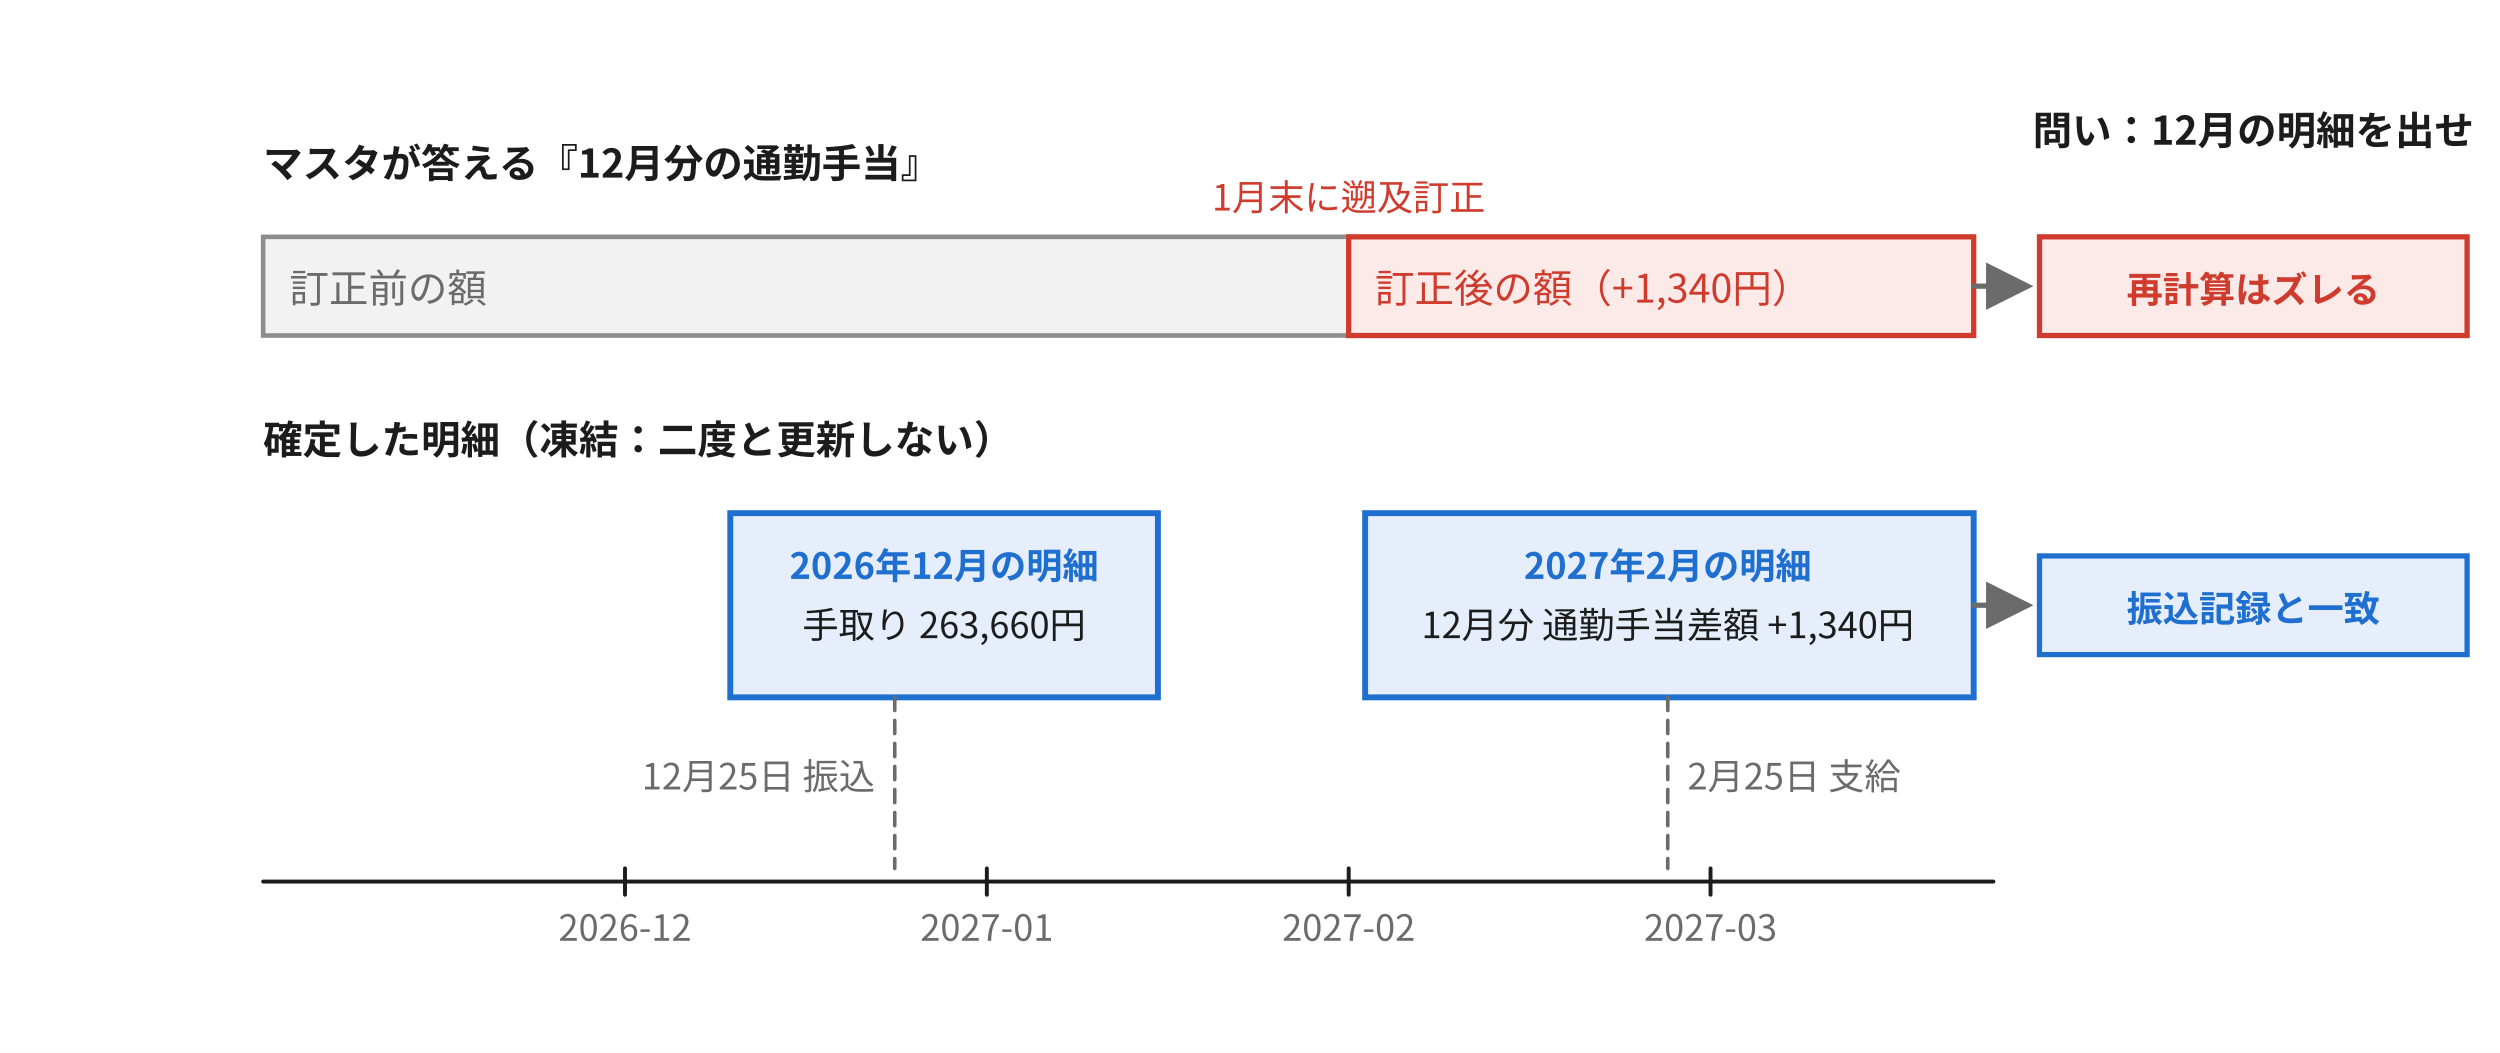
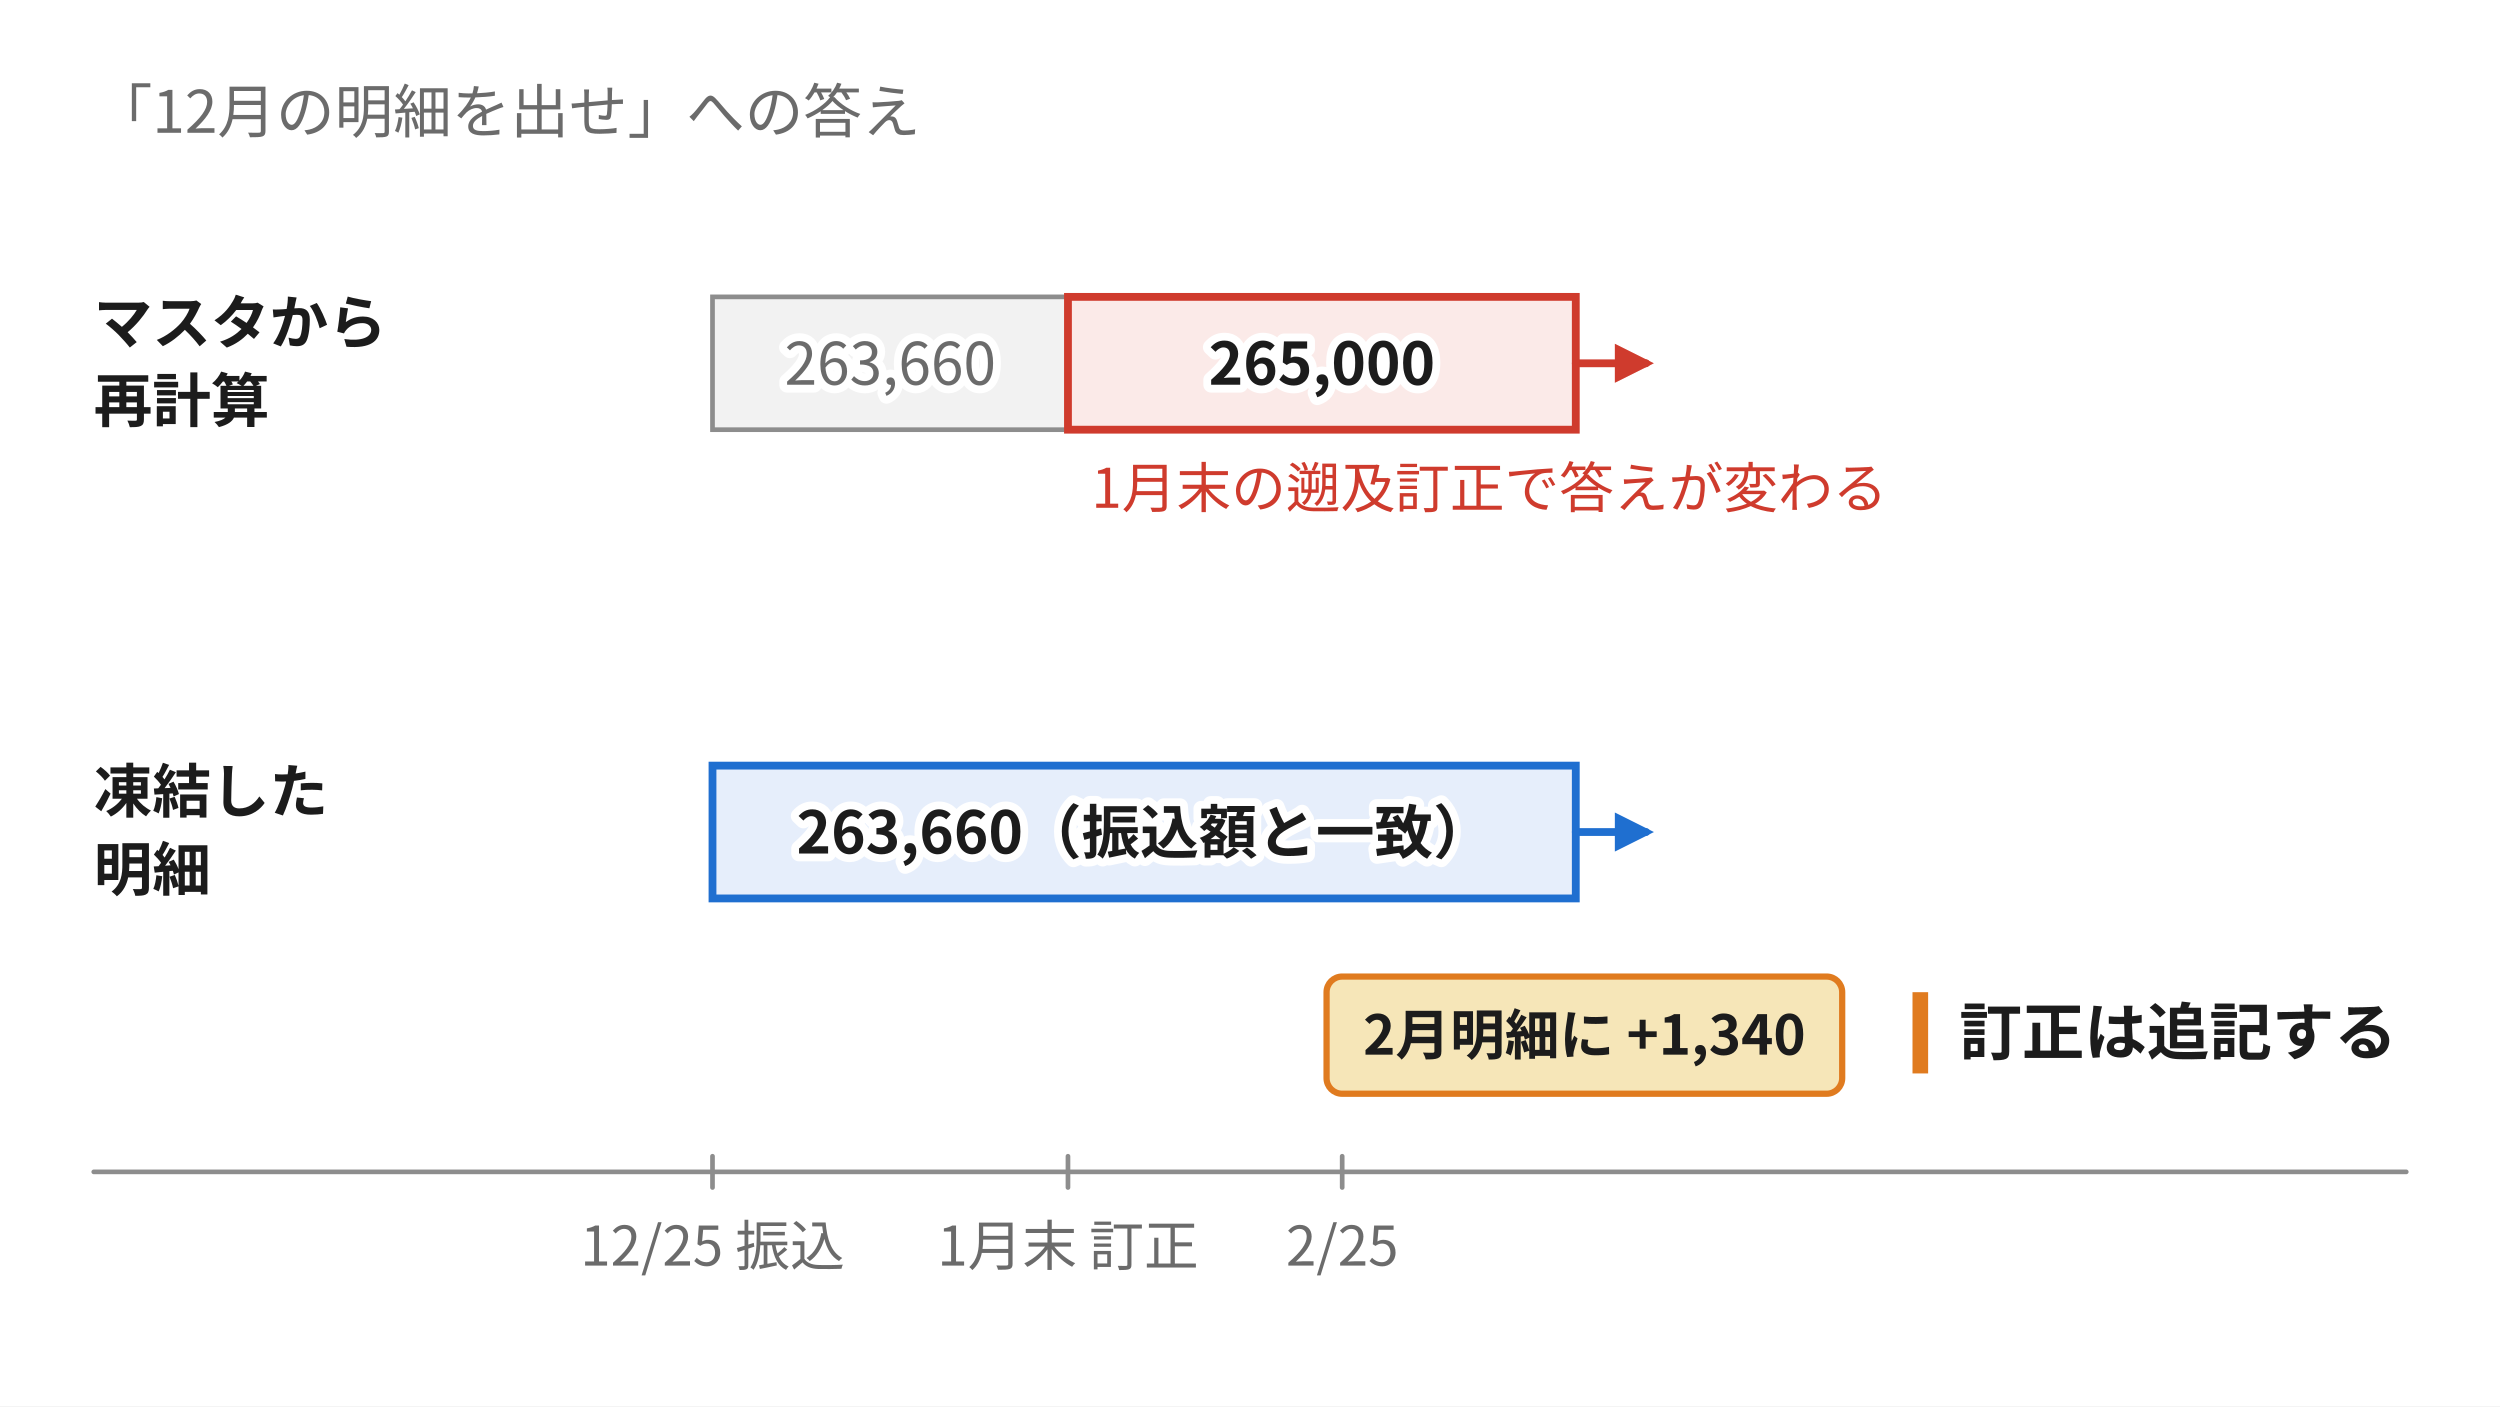
- <svg xmlns="http://www.w3.org/2000/svg" viewBox="0 0 760 320" role="img" aria-labelledby="title desc">
+ <svg xmlns="http://www.w3.org/2000/svg" viewBox="0 0 640 360" role="img" aria-labelledby="title">
  <defs>
-     <marker id="ah6b6b6b9_0" viewBox="0 0 10 10" refX="8.5" refY="5" markerWidth="9.0" markerHeight="9.0" orient="auto-start-reverse">
-       <path d="M 0 0 L 10 5 L 0 10 z" fill="#6b6b6b" />
+     <marker id="a1f6fd0" viewBox="0 0 10 10" refX="8" refY="5" markerWidth="10" markerHeight="10" markerUnits="userSpaceOnUse" orient="auto">
+       <path d="M 0 0 L 10 5 L 0 10 z" fill="#1f6fd0" />
+     </marker>
+     <marker id="acf3b2d" viewBox="0 0 10 10" refX="8" refY="5" markerWidth="10" markerHeight="10" markerUnits="userSpaceOnUse" orient="auto">
+       <path d="M 0 0 L 10 5 L 0 10 z" fill="#cf3b2d" />
    </marker>
  </defs>
-   <rect x="0" y="0" width="760" height="320" fill="#ffffff" />
-   <text x="685" y="44" font-family="Noto Sans CJK JP, Hiragino Sans, Noto Sans JP, Yu Gothic, sans-serif" font-size="12" fill="#1c1c1c" text-anchor="middle" font-weight="700">問い：12月の明細を出せ</text>
-   <text x="80" y="54" font-family="Noto Sans CJK JP, Hiragino Sans, Noto Sans JP, Yu Gothic, sans-serif" font-size="12" fill="#1c1c1c" text-anchor="start" font-weight="700">マスタが答える『12月分の通勤手当』</text>
-   <rect x="80.0" y="72" width="330.0" height="30" rx="0" fill="#f2f2f2" stroke="#8d8d8d" stroke-width="1.4" opacity="1" />
-   <text x="88.0" y="92" font-family="Noto Sans CJK JP, Hiragino Sans, Noto Sans JP, Yu Gothic, sans-serif" font-size="12" fill="#6b6b6b" text-anchor="start" font-weight="400">訂正前の額</text>
-   <rect x="410.0" y="72" width="190.0" height="30" rx="0" fill="#fbeae8" stroke="#cf3b2d" stroke-width="1.6" opacity="1" />
-   <text x="418.0" y="92" font-family="Noto Sans CJK JP, Hiragino Sans, Noto Sans JP, Yu Gothic, sans-serif" font-size="12" fill="#cf3b2d" text-anchor="start" font-weight="400">訂正後の額（+1,340円）</text>
-   <text x="410.0" y="64" font-family="Noto Sans CJK JP, Hiragino Sans, Noto Sans JP, Yu Gothic, sans-serif" font-size="11" fill="#cf3b2d" text-anchor="middle" font-weight="400">1月末に遡及訂正</text>
-   <text x="80" y="138" font-family="Noto Sans CJK JP, Hiragino Sans, Noto Sans JP, Yu Gothic, sans-serif" font-size="12" fill="#1c1c1c" text-anchor="start" font-weight="700">確定した明細（凍結：二度と更新しない）</text>
-   <rect x="222" y="156" width="130" height="56" rx="0" fill="#e6eefb" stroke="#1f6fd0" stroke-width="1.8" opacity="1" />
-   <text x="287" y="176" font-family="Noto Sans CJK JP, Hiragino Sans, Noto Sans JP, Yu Gothic, sans-serif" font-size="11" fill="#1f6fd0" text-anchor="middle" font-weight="700">2026年12月の明細</text>
-   <text x="287" y="194" font-family="Noto Sans CJK JP, Hiragino Sans, Noto Sans JP, Yu Gothic, sans-serif" font-size="11" fill="#1c1c1c" text-anchor="middle" font-weight="400">手取り 263,660円</text>
-   <rect x="415" y="156" width="185" height="56" rx="0" fill="#e6eefb" stroke="#1f6fd0" stroke-width="1.8" opacity="1" />
-   <text x="507" y="176" font-family="Noto Sans CJK JP, Hiragino Sans, Noto Sans JP, Yu Gothic, sans-serif" font-size="11" fill="#1f6fd0" text-anchor="middle" font-weight="700">2027年2月の明細</text>
-   <text x="507" y="194" font-family="Noto Sans CJK JP, Hiragino Sans, Noto Sans JP, Yu Gothic, sans-serif" font-size="11" fill="#1c1c1c" text-anchor="middle" font-weight="400">12月分 通勤手当差額 +1,340円</text>
-   <line x1="600" y1="87" x2="616" y2="87" stroke="#6b6b6b" stroke-width="1.6" stroke-linecap="round" marker-end="url(#ah6b6b6b9_0)" />
-   <rect x="620" y="72" width="130" height="30" rx="0" fill="#fbeae8" stroke="#cf3b2d" stroke-width="1.6" opacity="1" />
-   <text x="685" y="92" font-family="Noto Sans CJK JP, Hiragino Sans, Noto Sans JP, Yu Gothic, sans-serif" font-size="11" fill="#cf3b2d" text-anchor="middle" font-weight="700">再計算はズレる</text>
-   <line x1="600" y1="184" x2="616" y2="184" stroke="#6b6b6b" stroke-width="1.6" stroke-linecap="round" marker-end="url(#ah6b6b6b9_0)" />
-   <rect x="620" y="169" width="130" height="30" rx="0" fill="#e6eefb" stroke="#1f6fd0" stroke-width="1.6" opacity="1" />
-   <text x="685" y="189" font-family="Noto Sans CJK JP, Hiragino Sans, Noto Sans JP, Yu Gothic, sans-serif" font-size="11" fill="#1f6fd0" text-anchor="middle" font-weight="700">振込記録と一致</text>
-   <line x1="80.0" y1="268" x2="606" y2="268" stroke="#1c1c1c" stroke-width="1.2" stroke-linecap="round" opacity="1" />
-   <line x1="190.0" y1="264" x2="190.0" y2="272" stroke="#1c1c1c" stroke-width="1.2" stroke-linecap="round" opacity="1" />
-   <text x="190.0" y="286" font-family="Noto Sans CJK JP, Hiragino Sans, Noto Sans JP, Yu Gothic, sans-serif" font-size="11" fill="#6b6b6b" text-anchor="middle" font-weight="400">2026-12</text>
-   <line x1="300.0" y1="264" x2="300.0" y2="272" stroke="#1c1c1c" stroke-width="1.2" stroke-linecap="round" opacity="1" />
-   <text x="300.0" y="286" font-family="Noto Sans CJK JP, Hiragino Sans, Noto Sans JP, Yu Gothic, sans-serif" font-size="11" fill="#6b6b6b" text-anchor="middle" font-weight="400">2027-01</text>
-   <line x1="410.0" y1="264" x2="410.0" y2="272" stroke="#1c1c1c" stroke-width="1.2" stroke-linecap="round" opacity="1" />
-   <text x="410.0" y="286" font-family="Noto Sans CJK JP, Hiragino Sans, Noto Sans JP, Yu Gothic, sans-serif" font-size="11" fill="#6b6b6b" text-anchor="middle" font-weight="400">2027-02</text>
-   <line x1="520.0" y1="264" x2="520.0" y2="272" stroke="#1c1c1c" stroke-width="1.2" stroke-linecap="round" opacity="1" />
-   <text x="520.0" y="286" font-family="Noto Sans CJK JP, Hiragino Sans, Noto Sans JP, Yu Gothic, sans-serif" font-size="11" fill="#6b6b6b" text-anchor="middle" font-weight="400">2027-03</text>
-   <line x1="272" y1="212" x2="272" y2="264" stroke="#6b6b6b" stroke-width="1.1" stroke-linecap="round" opacity="1" stroke-dasharray="4 3" />
-   <text x="266" y="240" font-family="Noto Sans CJK JP, Hiragino Sans, Noto Sans JP, Yu Gothic, sans-serif" font-size="11" fill="#6b6b6b" text-anchor="end" font-weight="400">12月25日 振込</text>
-   <line x1="507" y1="212" x2="507" y2="264" stroke="#6b6b6b" stroke-width="1.1" stroke-linecap="round" opacity="1" stroke-dasharray="4 3" />
-   <text x="513" y="240" font-family="Noto Sans CJK JP, Hiragino Sans, Noto Sans JP, Yu Gothic, sans-serif" font-size="11" fill="#6b6b6b" text-anchor="start" font-weight="400">2月25日 支給</text>
+   <rect x="0" y="0" width="640" height="360" fill="#ffffff" />
+   <text x="24" y="34" font-family="Noto Sans CJK JP, Hiragino Sans, Yu Gothic, sans-serif" font-size="15" text-anchor="start" fill="#6b6b6b">「12月の明細を出せ」への答え</text>
+   <text x="24" y="88" font-family="Noto Sans CJK JP, Hiragino Sans, Yu Gothic, sans-serif" font-size="15" text-anchor="start" font-weight="700" fill="#1c1c1c">マスタから</text>
+   <text x="24" y="108" font-family="Noto Sans CJK JP, Hiragino Sans, Yu Gothic, sans-serif" font-size="15" text-anchor="start" font-weight="700" fill="#1c1c1c">再計算</text>
+   <rect x="182.4" y="76" width="91" height="34" fill="#f2f2f2" stroke="#8d8d8d" stroke-width="1.2" />
+   <text x="227.9" y="98.5" font-family="Noto Sans CJK JP, Hiragino Sans, Yu Gothic, sans-serif" font-size="15" text-anchor="middle" fill="#ffffff" stroke="#ffffff" stroke-width="4" stroke-linejoin="round">263,660</text>
+   <text x="227.9" y="98.5" font-family="Noto Sans CJK JP, Hiragino Sans, Yu Gothic, sans-serif" font-size="15" text-anchor="middle" fill="#6b6b6b">263,660</text>
+   <rect x="273.4" y="76" width="130" height="34" fill="#fbeae8" stroke="#cf3b2d" stroke-width="2" />
+   <text x="338.4" y="98.5" font-family="Noto Sans CJK JP, Hiragino Sans, Yu Gothic, sans-serif" font-size="15" text-anchor="middle" font-weight="700" fill="#ffffff" stroke="#ffffff" stroke-width="4" stroke-linejoin="round">265,000</text>
+   <text x="338.4" y="98.5" font-family="Noto Sans CJK JP, Hiragino Sans, Yu Gothic, sans-serif" font-size="15" text-anchor="middle" font-weight="700" fill="#1c1c1c">265,000</text>
+   <line x1="403.4" y1="93" x2="421.4" y2="93" stroke="#cf3b2d" stroke-width="2" stroke-linecap="round" marker-end="url(#acf3b2d)" />
+   <text x="279.4" y="130" font-family="Noto Sans CJK JP, Hiragino Sans, Yu Gothic, sans-serif" font-size="14" text-anchor="start" fill="#cf3b2d">1月末の遡及訂正で答えが変わる</text>
+   <text x="24" y="208" font-family="Noto Sans CJK JP, Hiragino Sans, Yu Gothic, sans-serif" font-size="15" text-anchor="start" font-weight="700" fill="#1c1c1c">凍結した</text>
+   <text x="24" y="228" font-family="Noto Sans CJK JP, Hiragino Sans, Yu Gothic, sans-serif" font-size="15" text-anchor="start" font-weight="700" fill="#1c1c1c">明細</text>
+   <rect x="182.4" y="196" width="221" height="34" fill="#e6eefb" stroke="#1f6fd0" stroke-width="2" />
+   <text x="292.9" y="218.5" font-family="Noto Sans CJK JP, Hiragino Sans, Yu Gothic, sans-serif" font-size="15" text-anchor="middle" font-weight="700" fill="#ffffff" stroke="#ffffff" stroke-width="4" stroke-linejoin="round">263,660（振込額と一致）</text>
+   <text x="292.9" y="218.5" font-family="Noto Sans CJK JP, Hiragino Sans, Yu Gothic, sans-serif" font-size="15" text-anchor="middle" font-weight="700" fill="#1c1c1c">263,660（振込額と一致）</text>
+   <line x1="403.4" y1="213" x2="421.4" y2="213" stroke="#1f6fd0" stroke-width="2" stroke-linecap="round" marker-end="url(#a1f6fd0)" />
+   <rect x="339.6" y="250" width="132" height="30" rx="4" fill="#f6e6b8" stroke="#e07b1f" stroke-width="1.6" />
+   <text x="405.6" y="270" font-family="Noto Sans CJK JP, Hiragino Sans, Yu Gothic, sans-serif" font-size="14" text-anchor="middle" font-weight="700" fill="#1c1c1c">2月明細に +1,340</text>
+   <line x1="24" y1="300" x2="616" y2="300" stroke="#8d8d8d" stroke-width="1.2" stroke-linecap="round" />
+   <line x1="182.4" y1="296" x2="182.4" y2="304" stroke="#8d8d8d" stroke-width="1.2" stroke-linecap="round" />
+   <text x="182.4" y="324" font-family="Noto Sans CJK JP, Hiragino Sans, Yu Gothic, sans-serif" font-size="14" text-anchor="middle" fill="#6b6b6b">12/25 振込</text>
+   <line x1="273.4" y1="296" x2="273.4" y2="304" stroke="#8d8d8d" stroke-width="1.2" stroke-linecap="round" />
+   <text x="273.4" y="324" font-family="Noto Sans CJK JP, Hiragino Sans, Yu Gothic, sans-serif" font-size="14" text-anchor="middle" fill="#6b6b6b">1月末 訂正</text>
+   <line x1="343.6" y1="296" x2="343.6" y2="304" stroke="#8d8d8d" stroke-width="1.2" stroke-linecap="round" />
+   <text x="343.6" y="324" font-family="Noto Sans CJK JP, Hiragino Sans, Yu Gothic, sans-serif" font-size="14" text-anchor="middle" fill="#6b6b6b">2/25</text>
+   <rect x="489.6" y="254" width="4" height="20.8" fill="#e07b1f" stroke="none" stroke-width="1.2" />
+   <text x="501.6" y="270" font-family="Noto Sans CJK JP, Hiragino Sans, Yu Gothic, sans-serif" font-size="16" text-anchor="start" font-weight="700" fill="#1c1c1c">訂正は追記する</text>
</svg>
